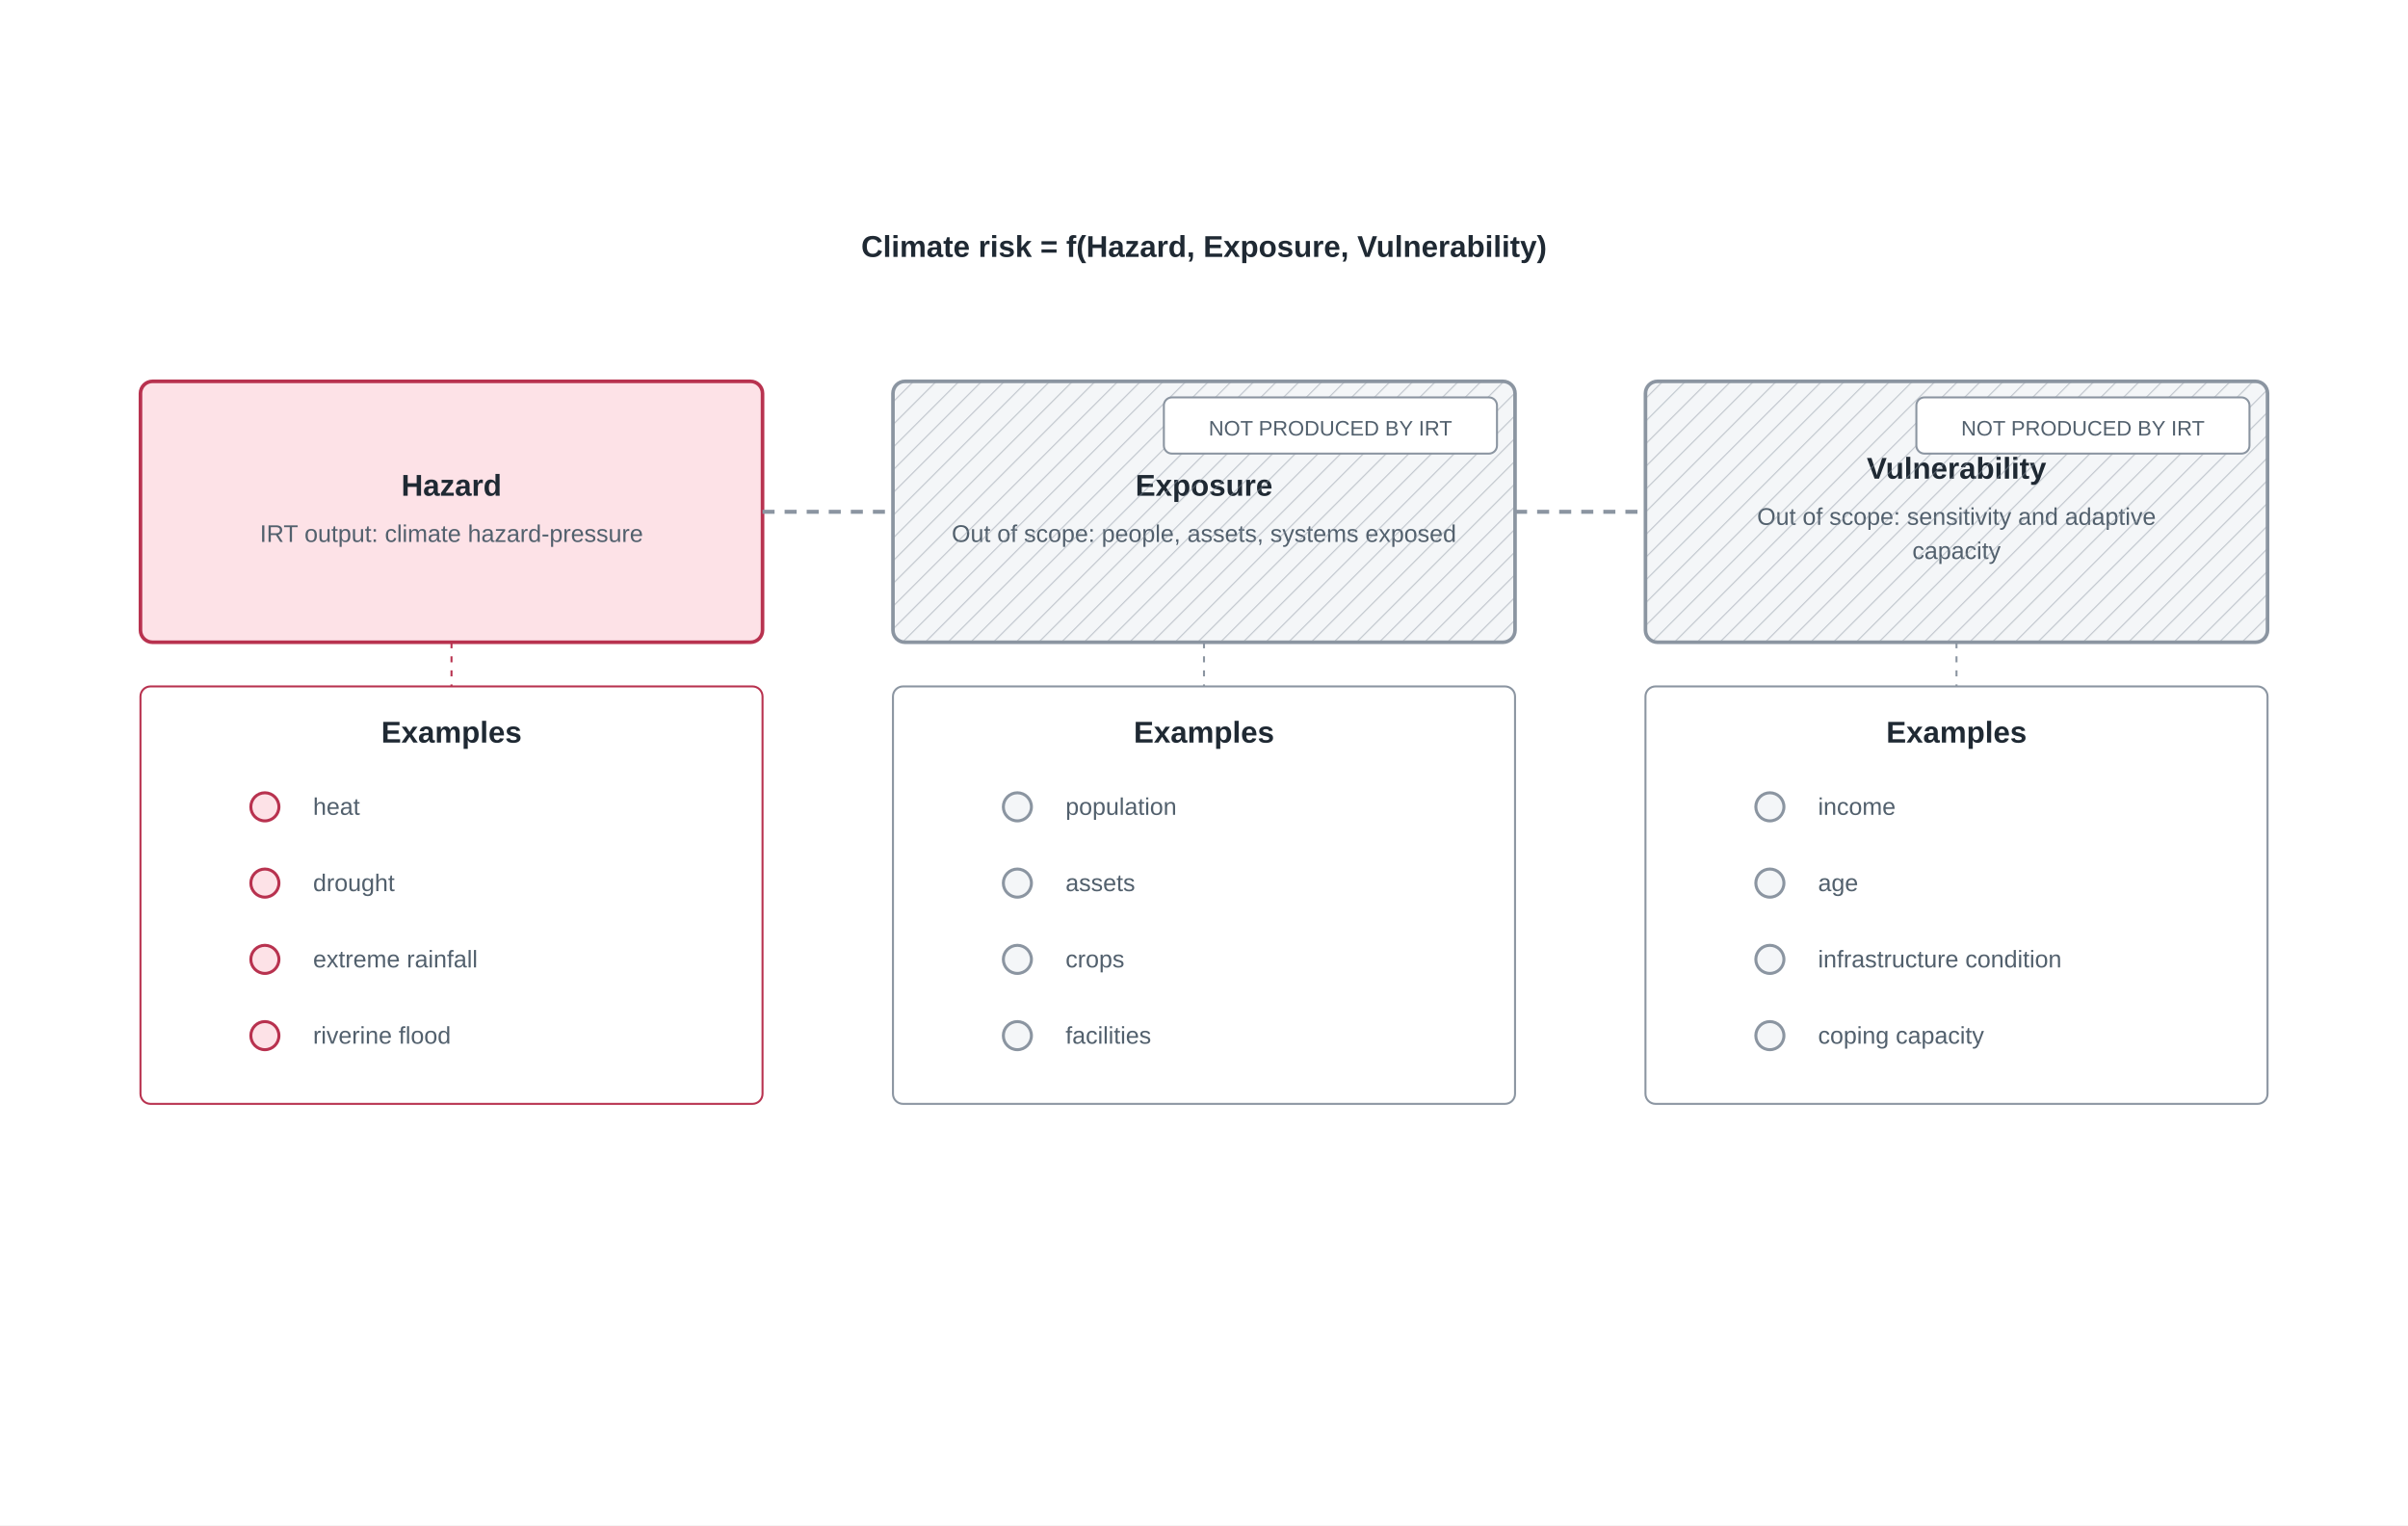
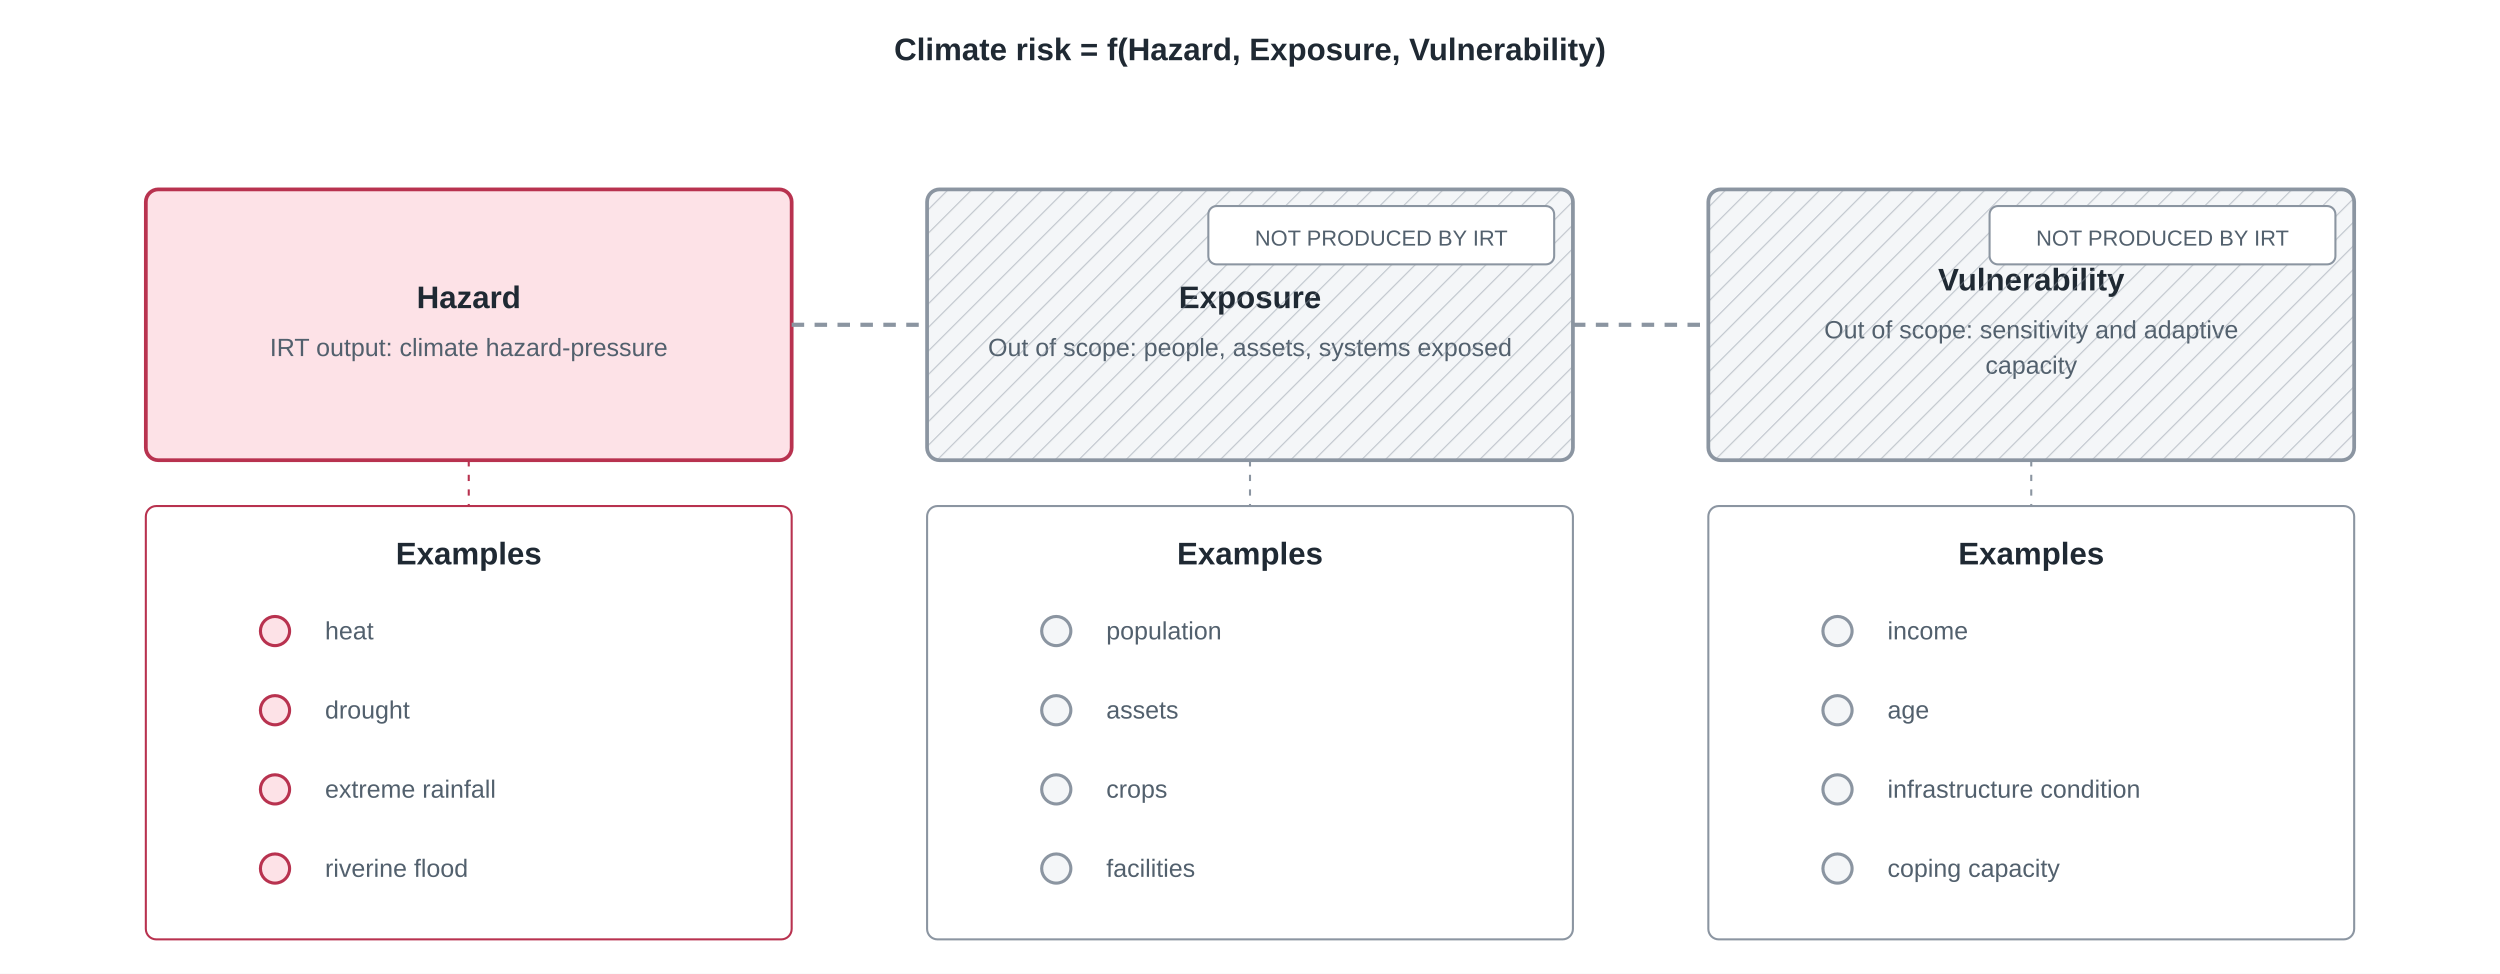
- <svg xmlns="http://www.w3.org/2000/svg" width="1200" height="760" viewBox="0 0 1200 760" role="img" aria-labelledby="title desc">
+ <svg xmlns="http://www.w3.org/2000/svg" width="1200" height="467.4" viewBox="0 99.1 1200 467.4" role="img" aria-labelledby="title desc">
  <style>
text { font-family: Arial, Helvetica, sans-serif; fill: #1f2933; }
.title { font-size: 26px; font-weight: 700; }
.subtitle { font-size: 15px; fill: #52606d; }
.label { font-size: 15px; font-weight: 700; }
.small { font-size: 12px; fill: #52606d; }
.tiny { font-size: 10.5px; fill: #52606d; }
.note { font-size: 12px; fill: #3e4c59; font-style: italic; }
.axis { stroke: #52606d; stroke-width: 1.2; }
.gridline { stroke: #d9e2ec; stroke-width: 1; }
.arrow { stroke: #52606d; stroke-width: 2.0; fill: none; marker-end: url(#arrow); }
</style>
  <defs>
    <marker id="arrow" viewBox="0 0 12 12" refX="10" refY="6" markerWidth="12" markerHeight="12" markerUnits="userSpaceOnUse" orient="auto-start-reverse">
      <path d="M 1 1 L 11 6 L 1 11 z" fill="#52606d" />
    </marker>
  </defs>
-   <rect width="1200" height="760" fill="white" />
+   <rect x="0" y="99.1" width="1200" height="467.4" fill="white" data-bg="canvas" />
  <defs>
    <pattern id="scope-hatch" patternUnits="userSpaceOnUse" width="8" height="8" patternTransform="rotate(45)">
      <line x1="0" y1="0" x2="0" y2="8" stroke="#8b95a1" stroke-width="1.2" opacity="0.45" />
    </pattern>
  </defs>
  <text x="600.0" y="128.0" class="label" text-anchor="middle">Climate risk = f(Hazard, Exposure, Vulnerability)</text>
  <rect x="70" y="190" width="310" height="130" rx="6" fill="#fde2e7" stroke="#b8324f" stroke-width="1.8" class="flow-box" />
  <text x="225.0" y="247.0" class="label" text-anchor="middle" data-box="70,190,310,130">Hazard</text>
  <text x="225.0" y="270.0" class="small" text-anchor="middle" data-box="70,190,310,130">IRT output: climate hazard-pressure</text>
  <line x1="225" y1="320" x2="225" y2="342" stroke="#b8324f" stroke-width="1.0" stroke-dasharray="3 4" />
  <rect x="70" y="342" width="310" height="208" rx="5" fill="white" stroke="#b8324f" stroke-width="1.0" />
  <text x="225.0" y="370.0" class="label" text-anchor="middle">Examples</text>
  <circle cx="132" cy="402" r="7" fill="#fde2e7" stroke="#b8324f" stroke-width="1.5" />
  <text x="156.0" y="406.0" class="small" text-anchor="start">heat</text>
  <circle cx="132" cy="440" r="7" fill="#fde2e7" stroke="#b8324f" stroke-width="1.5" />
  <text x="156.0" y="444.0" class="small" text-anchor="start">drought</text>
  <circle cx="132" cy="478" r="7" fill="#fde2e7" stroke="#b8324f" stroke-width="1.5" />
  <text x="156.0" y="482.0" class="small" text-anchor="start">extreme rainfall</text>
  <circle cx="132" cy="516" r="7" fill="#fde2e7" stroke="#b8324f" stroke-width="1.5" />
  <text x="156.0" y="520.0" class="small" text-anchor="start">riverine flood</text>
  <rect x="445" y="190" width="310" height="130" rx="6" fill="#f4f6f8" stroke="#8b95a1" stroke-width="1.8" class="flow-box" />
  <text x="600.0" y="247.0" class="label" text-anchor="middle" data-box="445,190,310,130">Exposure</text>
  <text x="600.0" y="270.0" class="small" text-anchor="middle" data-box="445,190,310,130">Out of scope: people, assets, systems exposed</text>
  <rect x="445" y="190" width="310" height="130" rx="6" fill="url(#scope-hatch)" stroke="none" />
  <rect x="580" y="198" width="166" height="28" rx="4" fill="white" stroke="#8b95a1" stroke-width="1.0" />
  <text x="663.0" y="217.0" class="tiny" text-anchor="middle">NOT PRODUCED BY IRT</text>
  <line x1="600" y1="320" x2="600" y2="342" stroke="#8b95a1" stroke-width="1.0" stroke-dasharray="3 4" />
  <rect x="445" y="342" width="310" height="208" rx="5" fill="white" stroke="#8b95a1" stroke-width="1.0" />
  <text x="600.0" y="370.0" class="label" text-anchor="middle">Examples</text>
  <circle cx="507" cy="402" r="7" fill="#f4f6f8" stroke="#8b95a1" stroke-width="1.5" />
  <text x="531.0" y="406.0" class="small" text-anchor="start">population</text>
  <circle cx="507" cy="440" r="7" fill="#f4f6f8" stroke="#8b95a1" stroke-width="1.5" />
  <text x="531.0" y="444.0" class="small" text-anchor="start">assets</text>
  <circle cx="507" cy="478" r="7" fill="#f4f6f8" stroke="#8b95a1" stroke-width="1.5" />
  <text x="531.0" y="482.0" class="small" text-anchor="start">crops</text>
  <circle cx="507" cy="516" r="7" fill="#f4f6f8" stroke="#8b95a1" stroke-width="1.5" />
  <text x="531.0" y="520.0" class="small" text-anchor="start">facilities</text>
  <rect x="820" y="190" width="310" height="130" rx="6" fill="#f4f6f8" stroke="#8b95a1" stroke-width="1.8" class="flow-box" />
  <text x="975.0" y="238.5" class="label" text-anchor="middle" data-box="820,190,310,130">Vulnerability</text>
  <text x="975.0" y="261.5" class="small" text-anchor="middle" data-box="820,190,310,130">Out of scope: sensitivity and adaptive</text>
  <text x="975.0" y="278.5" class="small" text-anchor="middle" data-box="820,190,310,130">capacity</text>
  <rect x="820" y="190" width="310" height="130" rx="6" fill="url(#scope-hatch)" stroke="none" />
  <rect x="955" y="198" width="166" height="28" rx="4" fill="white" stroke="#8b95a1" stroke-width="1.0" />
  <text x="1038.0" y="217.0" class="tiny" text-anchor="middle">NOT PRODUCED BY IRT</text>
  <line x1="975" y1="320" x2="975" y2="342" stroke="#8b95a1" stroke-width="1.0" stroke-dasharray="3 4" />
  <rect x="820" y="342" width="310" height="208" rx="5" fill="white" stroke="#8b95a1" stroke-width="1.0" />
  <text x="975.0" y="370.0" class="label" text-anchor="middle">Examples</text>
  <circle cx="882" cy="402" r="7" fill="#f4f6f8" stroke="#8b95a1" stroke-width="1.5" />
  <text x="906.0" y="406.0" class="small" text-anchor="start">income</text>
  <circle cx="882" cy="440" r="7" fill="#f4f6f8" stroke="#8b95a1" stroke-width="1.5" />
  <text x="906.0" y="444.0" class="small" text-anchor="start">age</text>
  <circle cx="882" cy="478" r="7" fill="#f4f6f8" stroke="#8b95a1" stroke-width="1.5" />
  <text x="906.0" y="482.0" class="small" text-anchor="start">infrastructure condition</text>
  <circle cx="882" cy="516" r="7" fill="#f4f6f8" stroke="#8b95a1" stroke-width="1.5" />
  <text x="906.0" y="520.0" class="small" text-anchor="start">coping capacity</text>
  <line x1="380" y1="255" x2="445" y2="255" stroke="#8b95a1" stroke-width="2.0" stroke-dasharray="6 5" />
  <line x1="755" y1="255" x2="820" y2="255" stroke="#8b95a1" stroke-width="2.0" stroke-dasharray="6 5" />
</svg>
